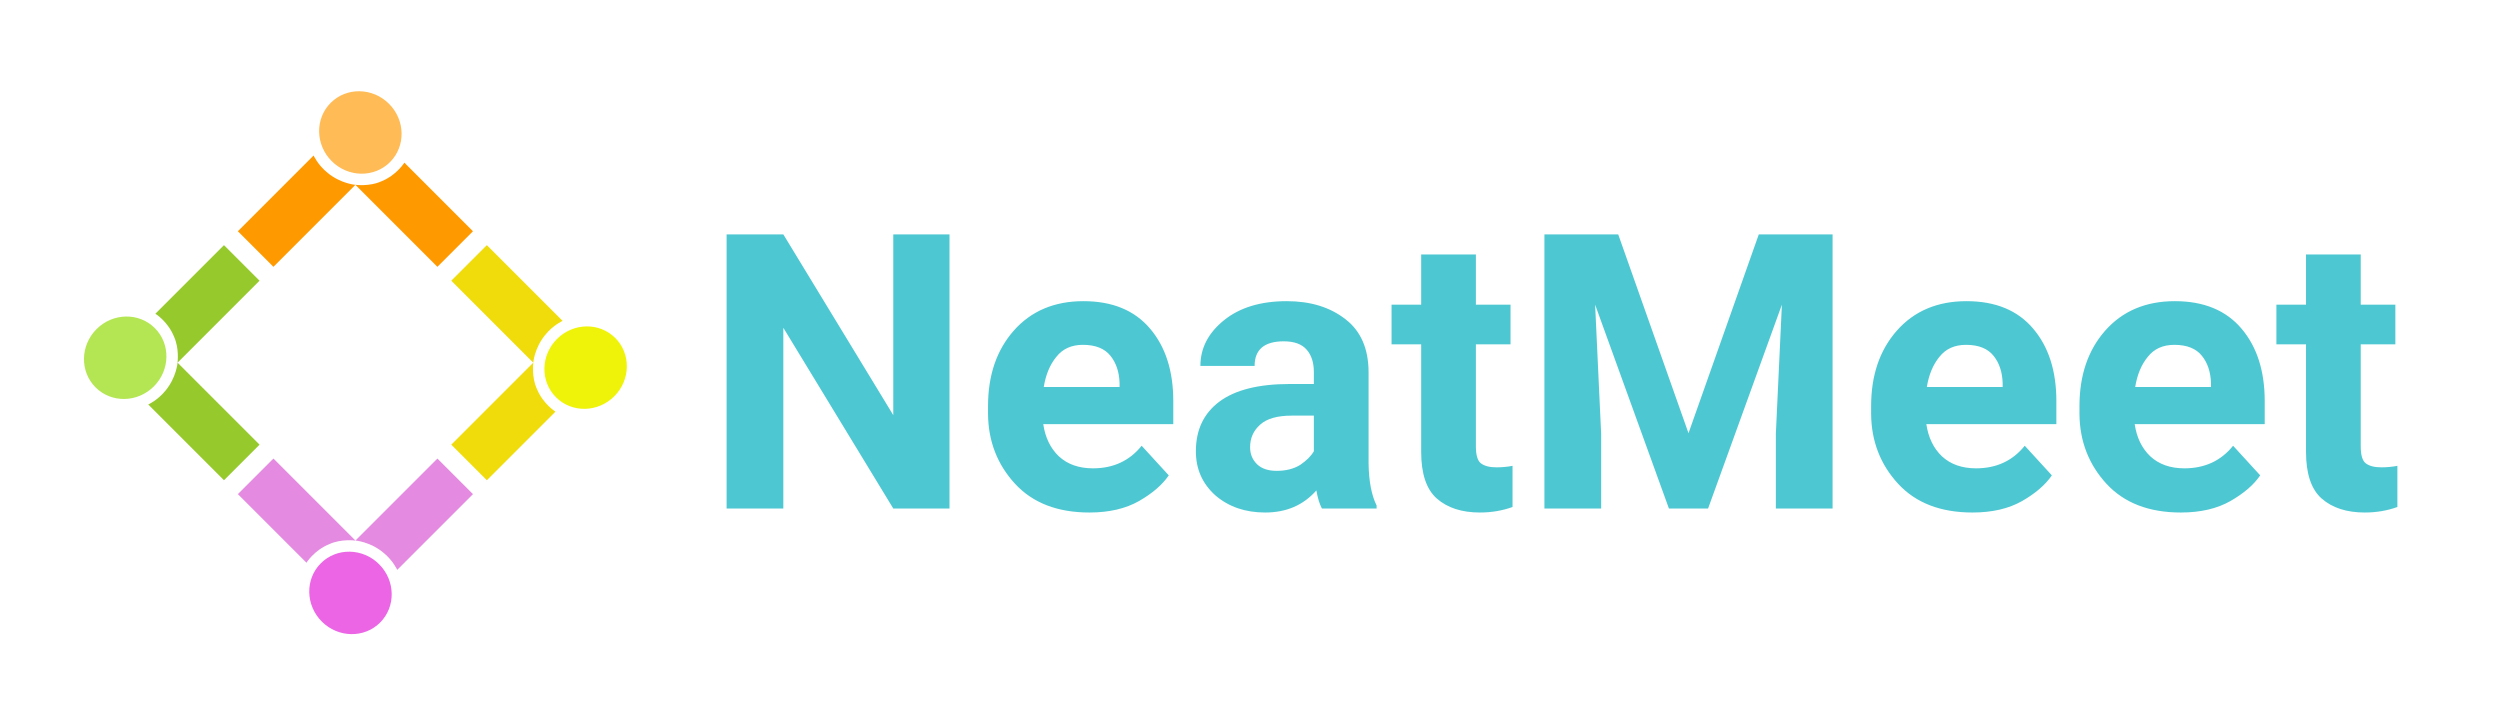
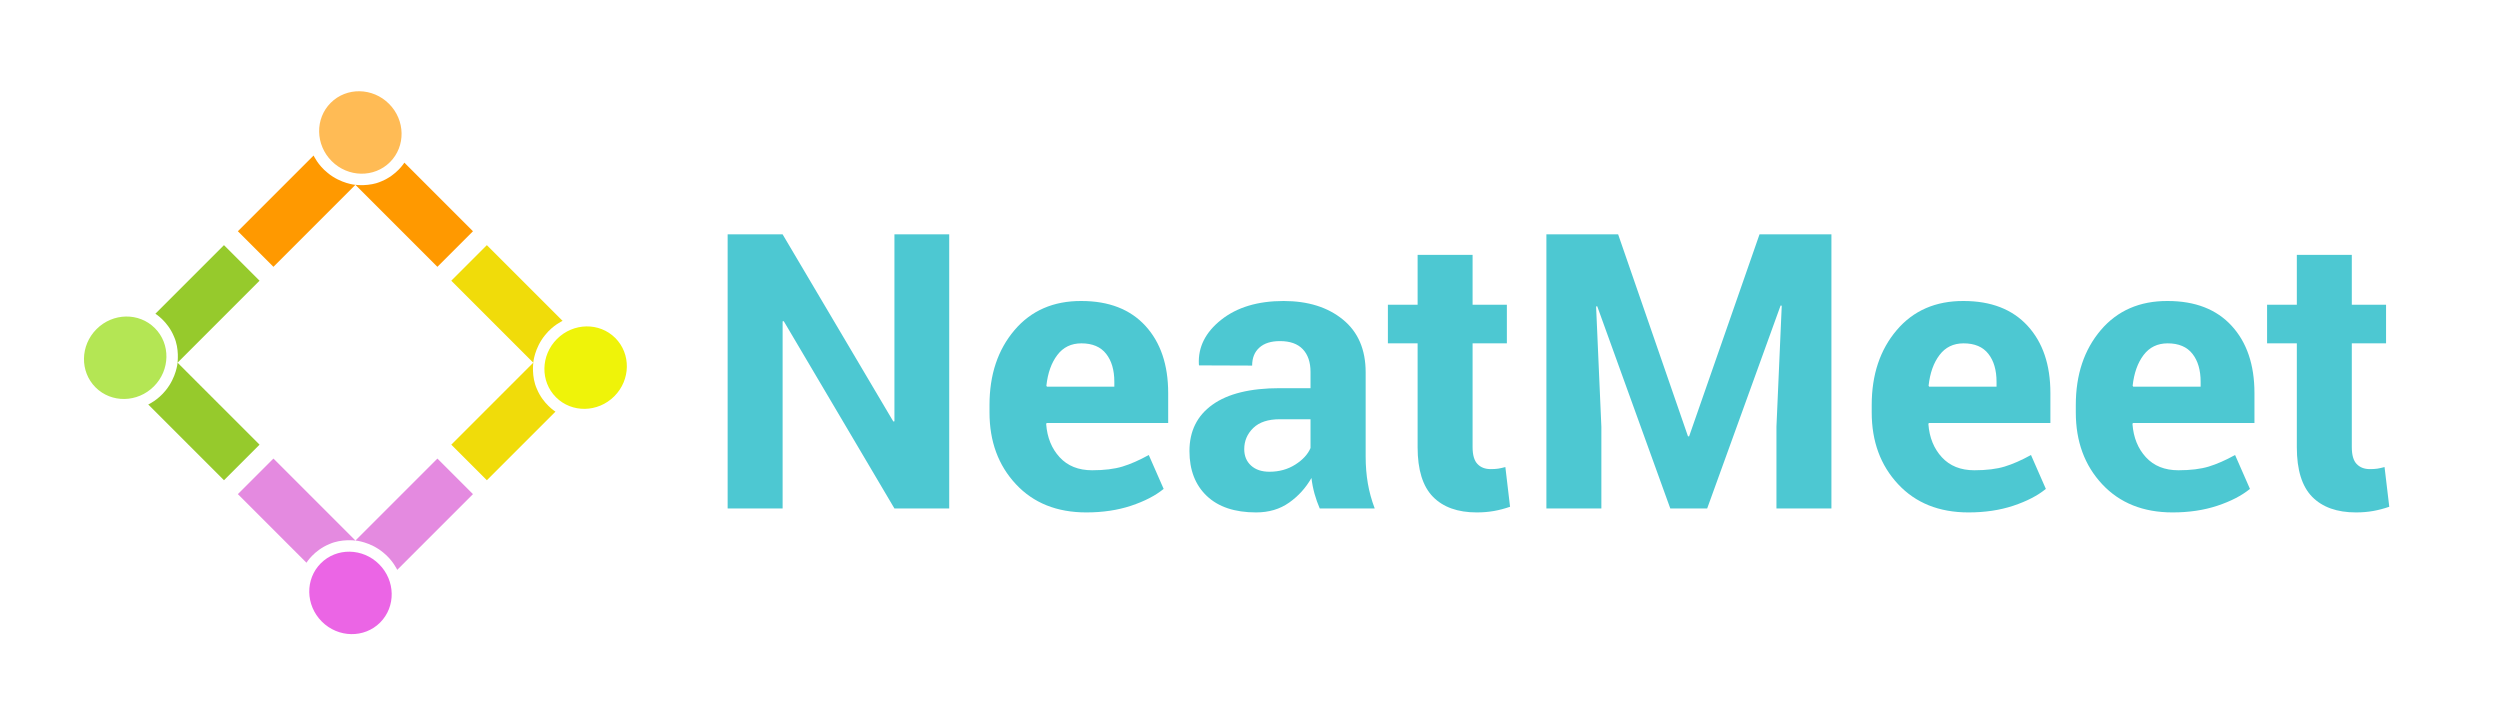
<svg xmlns="http://www.w3.org/2000/svg" width="100%" height="100%" viewBox="0 0 224 64" version="1.1" xml:space="preserve" style="fill-rule:evenodd;clip-rule:evenodd;stroke-linejoin:round;stroke-miterlimit:1.414;">
  <g transform="matrix(0.2504,0,0,0.2504,5.64048,6.12907)">
    <path d="M57.618,147.366L30.519,120.266C30.519,120.266 33.941,118.739 36.77,115.203C40.615,110.503 41.012,105.304 41.012,105.304L70.346,134.638L57.618,147.366Z" style="fill:rgb(150,202,44);fill-rule:nonzero;" />
  </g>
  <g transform="matrix(0.2504,0,0,0.2504,5.64048,6.12907)">
    <path d="M70.346,75.97L40.987,105.329C40.987,105.329 41.719,100.354 39.739,95.97C37.477,90.455 33.071,87.789 33.071,87.789L57.618,63.242L70.346,75.97Z" style="fill:rgb(150,202,44);fill-rule:nonzero;" />
  </g>
  <g transform="matrix(0.17706,-0.17706,0.17706,0.17706,-11.058,17.6663)">
    <ellipse cx="22.274" cy="103.536" rx="15" ry="14.5" style="fill:rgb(180,230,84);" />
  </g>
  <g transform="matrix(0.2504,0,0,0.2504,5.64048,6.12907)">
    <path d="M146.714,152.337L119.614,179.437C119.614,179.437 118.087,176.014 114.551,173.186C109.851,169.34 104.652,168.943 104.652,168.943L133.986,139.609L146.714,152.337Z" style="fill:rgb(228,138,224);fill-rule:nonzero;" />
  </g>
  <g transform="matrix(0.2504,0,0,0.2504,5.64048,6.12907)">
    <path d="M75.318,139.609L104.677,168.968C104.677,168.968 99.702,168.236 95.318,170.216C89.803,172.479 87.137,176.884 87.137,176.884L62.59,152.337L75.318,139.609Z" style="fill:rgb(228,138,224);fill-rule:nonzero;" />
  </g>
  <g transform="matrix(-0.17706,-0.17706,0.17706,-0.17706,16.3883,104.572)">
    <ellipse cx="102.884" cy="187.682" rx="15" ry="14.5" style="fill:rgb(235,101,229);" />
  </g>
  <g transform="matrix(0.2504,0,0,0.2504,5.64048,6.12907)">
    <path d="M151.685,63.242L178.785,90.341C178.785,90.341 175.363,91.869 172.534,95.404C168.688,100.105 168.291,105.304 168.291,105.304L138.957,75.97L151.685,63.242Z" style="fill:rgb(240,220,10);fill-rule:nonzero;" />
  </g>
  <g transform="matrix(0.2504,0,0,0.2504,5.64048,6.12907)">
    <path d="M138.957,134.638L168.316,105.279C168.316,105.279 167.584,110.253 169.564,114.638C171.827,120.153 176.233,122.818 176.233,122.818L151.685,147.366L138.957,134.638Z" style="fill:rgb(240,220,10);fill-rule:nonzero;" />
  </g>
  <g transform="matrix(-0.17706,0.17706,-0.17706,-0.17706,104.546,18.7822)">
    <ellipse cx="187.03" cy="107.071" rx="15" ry="14.5" style="fill:rgb(239,243,9);" />
  </g>
  <g transform="matrix(0.2504,0,0,0.2504,5.64048,6.12907)">
    <path d="M62.59,58.27L89.689,31.171C89.689,31.171 91.217,34.593 94.752,37.421C99.453,41.267 104.652,41.664 104.652,41.664L75.318,70.998L62.59,58.27Z" style="fill:rgb(255,153,0);fill-rule:nonzero;" />
  </g>
  <g transform="matrix(0.2504,0,0,0.2504,5.64048,6.12907)">
    <path d="M133.986,70.998L104.627,41.639C104.627,41.639 109.602,42.371 113.986,40.391C119.501,38.128 122.167,33.723 122.167,33.723L146.714,58.27L133.986,70.998Z" style="fill:rgb(255,153,0);fill-rule:nonzero;" />
  </g>
  <g transform="matrix(0.17706,0.17706,-0.17706,0.17706,17.5046,-11.0322)">
    <ellipse cx="106.42" cy="22.926" rx="15" ry="14.5" style="fill:rgb(255,187,85);" />
  </g>
-   <g transform="matrix(2.87889,0,0,2.87889,-119.697,-105.209)">
-     <text x="63.427px" y="52.37px" style="font-family:'Roboto-Bold', 'Roboto';font-weight:700;font-size:12px;fill:rgb(77,200,210);">NeatMeet</text>
+   <g transform="matrix(2.87889,0,0,2.87889,62.9024,45.5585)">
+     <path d="M7.693,0L5.988,0L2.543,-5.83L2.508,-5.824L2.508,0L0.797,0L0.797,-8.531L2.508,-8.531L5.953,-2.707L5.988,-2.713L5.988,-8.531L7.693,-8.531L7.693,0Z" style="fill:rgb(77,200,210);fill-rule:nonzero;" />
+     <path d="M11.959,0.123C11.045,0.123 10.314,-0.17 9.768,-0.756C9.221,-1.342 8.947,-2.086 8.947,-2.988L8.947,-3.223C8.947,-4.164 9.206,-4.939 9.724,-5.549C10.241,-6.158 10.936,-6.461 11.807,-6.457C12.662,-6.457 13.326,-6.199 13.799,-5.684C14.271,-5.168 14.508,-4.471 14.508,-3.592L14.508,-2.66L10.723,-2.66L10.711,-2.625C10.742,-2.207 10.882,-1.863 11.13,-1.594C11.378,-1.324 11.715,-1.189 12.141,-1.189C12.52,-1.189 12.834,-1.228 13.084,-1.304C13.334,-1.38 13.607,-1.5 13.904,-1.664L14.367,-0.609C14.109,-0.398 13.771,-0.224 13.354,-0.085C12.936,0.054 12.471,0.123 11.959,0.123ZM11.807,-5.139C11.49,-5.139 11.24,-5.018 11.057,-4.775C10.873,-4.533 10.76,-4.215 10.717,-3.82L10.734,-3.791L12.832,-3.791L12.832,-3.943C12.832,-4.307 12.747,-4.597 12.577,-4.813C12.407,-5.03 12.15,-5.139 11.807,-5.139Z" style="fill:rgb(77,200,210);fill-rule:nonzero;" />
+     <path d="M19.225,0C19.162,-0.145 19.108,-0.297 19.063,-0.457C19.019,-0.617 18.986,-0.781 18.967,-0.949C18.791,-0.641 18.56,-0.385 18.272,-0.182C17.985,0.021 17.643,0.123 17.244,0.123C16.58,0.123 16.068,-0.048 15.709,-0.39C15.35,-0.731 15.17,-1.197 15.17,-1.787C15.17,-2.408 15.409,-2.89 15.888,-3.231C16.366,-3.573 17.064,-3.744 17.982,-3.744L18.938,-3.744L18.938,-4.248C18.938,-4.553 18.857,-4.789 18.697,-4.957C18.537,-5.125 18.301,-5.209 17.988,-5.209C17.711,-5.209 17.497,-5.142 17.347,-5.007C17.196,-4.872 17.121,-4.686 17.121,-4.447L15.469,-4.453L15.463,-4.488C15.436,-5.023 15.668,-5.485 16.16,-5.874C16.652,-6.263 17.299,-6.457 18.1,-6.457C18.857,-6.457 19.473,-6.265 19.945,-5.88C20.418,-5.495 20.654,-4.947 20.654,-4.236L20.654,-1.617C20.654,-1.32 20.677,-1.041 20.722,-0.779C20.767,-0.518 20.838,-0.258 20.936,0L19.225,0ZM17.66,-1.143C17.961,-1.143 18.229,-1.217 18.463,-1.365C18.697,-1.514 18.855,-1.686 18.938,-1.881L18.938,-2.777L17.982,-2.777C17.619,-2.777 17.344,-2.687 17.156,-2.505C16.969,-2.323 16.875,-2.104 16.875,-1.846C16.875,-1.635 16.945,-1.465 17.086,-1.336C17.227,-1.207 17.418,-1.143 17.66,-1.143Z" style="fill:rgb(77,200,210);fill-rule:nonzero;" />
+     <path d="M23.982,-7.893L23.982,-6.34L25.049,-6.34L25.049,-5.139L23.982,-5.139L23.982,-1.91C23.982,-1.664 24.033,-1.488 24.135,-1.383C24.236,-1.277 24.373,-1.225 24.545,-1.225C24.635,-1.225 24.712,-1.229 24.776,-1.239C24.841,-1.249 24.916,-1.266 25.002,-1.289L25.148,-0.053C24.977,0.006 24.809,0.05 24.645,0.079C24.48,0.108 24.303,0.123 24.111,0.123C23.521,0.123 23.067,-0.039 22.749,-0.363C22.431,-0.688 22.271,-1.201 22.271,-1.904L22.271,-5.139L21.346,-5.139L21.346,-6.34L22.271,-6.34L22.271,-7.893L23.982,-7.893Z" style="fill:rgb(77,200,210);fill-rule:nonzero;" />
+     <path d="M28.512,-8.531L30.686,-2.244L30.721,-2.244L32.912,-8.531L35.15,-8.531L35.15,0L33.439,0L33.439,-2.543L33.604,-6.311L33.568,-6.316L31.283,0L30.135,0L27.861,-6.293L27.826,-6.287L27.99,-2.543L27.99,0L26.279,0L26.279,-8.531L28.512,-8.531Z" style="fill:rgb(77,200,210);fill-rule:nonzero;" />
+     <path d="M39.416,0.123C38.502,0.123 37.771,-0.17 37.225,-0.756C36.678,-1.342 36.404,-2.086 36.404,-2.988L36.404,-3.223C36.404,-4.164 36.663,-4.939 37.181,-5.549C37.698,-6.158 38.393,-6.461 39.264,-6.457C40.119,-6.457 40.783,-6.199 41.256,-5.684C41.729,-5.168 41.965,-4.471 41.965,-3.592L41.965,-2.66L38.18,-2.66L38.168,-2.625C38.199,-2.207 38.339,-1.863 38.587,-1.594C38.835,-1.324 39.172,-1.189 39.598,-1.189C39.977,-1.189 40.291,-1.228 40.541,-1.304C40.791,-1.38 41.064,-1.5 41.361,-1.664L41.824,-0.609C41.566,-0.398 41.229,-0.224 40.811,-0.085C40.393,0.054 39.928,0.123 39.416,0.123ZM39.264,-5.139C38.947,-5.139 38.697,-5.018 38.514,-4.775C38.33,-4.533 38.217,-4.215 38.174,-3.82L38.191,-3.791L40.289,-3.791L40.289,-3.943C40.289,-4.307 40.204,-4.597 40.034,-4.813C39.864,-5.03 39.607,-5.139 39.264,-5.139Z" style="fill:rgb(77,200,210);fill-rule:nonzero;" />
+     <path d="M45.768,0.123C44.854,0.123 44.123,-0.17 43.576,-0.756C43.029,-1.342 42.756,-2.086 42.756,-2.988L42.756,-3.223C42.756,-4.164 43.015,-4.939 43.532,-5.549C44.05,-6.158 44.744,-6.461 45.615,-6.457C46.471,-6.457 47.135,-6.199 47.607,-5.684C48.08,-5.168 48.316,-4.471 48.316,-3.592L48.316,-2.66L44.531,-2.66L44.52,-2.625C44.551,-2.207 44.69,-1.863 44.938,-1.594C45.187,-1.324 45.523,-1.189 45.949,-1.189C46.328,-1.189 46.643,-1.228 46.893,-1.304C47.143,-1.38 47.416,-1.5 47.713,-1.664L48.176,-0.609C47.918,-0.398 47.58,-0.224 47.162,-0.085C46.744,0.054 46.279,0.123 45.768,0.123ZM45.615,-5.139C45.299,-5.139 45.049,-5.018 44.865,-4.775C44.682,-4.533 44.568,-4.215 44.525,-3.82L44.543,-3.791L46.641,-3.791L46.641,-3.943C46.641,-4.307 46.556,-4.597 46.386,-4.813C46.216,-5.03 45.959,-5.139 45.615,-5.139Z" style="fill:rgb(77,200,210);fill-rule:nonzero;" />
+     <path d="M51.346,-7.893L51.346,-6.34L52.412,-6.34L52.412,-5.139L51.346,-5.139L51.346,-1.91C51.346,-1.664 51.396,-1.488 51.498,-1.383C51.6,-1.277 51.736,-1.225 51.908,-1.225C51.998,-1.225 52.075,-1.229 52.14,-1.239C52.204,-1.249 52.279,-1.266 52.365,-1.289L52.512,-0.053C52.34,0.006 52.172,0.05 52.008,0.079C51.844,0.108 51.666,0.123 51.475,0.123C50.885,0.123 50.431,-0.039 50.112,-0.363C49.794,-0.688 49.635,-1.201 49.635,-1.904L49.635,-5.139L48.709,-5.139L48.709,-6.34L49.635,-6.34L49.635,-7.893L51.346,-7.893Z" style="fill:rgb(77,200,210);fill-rule:nonzero;" />
  </g>
</svg>
